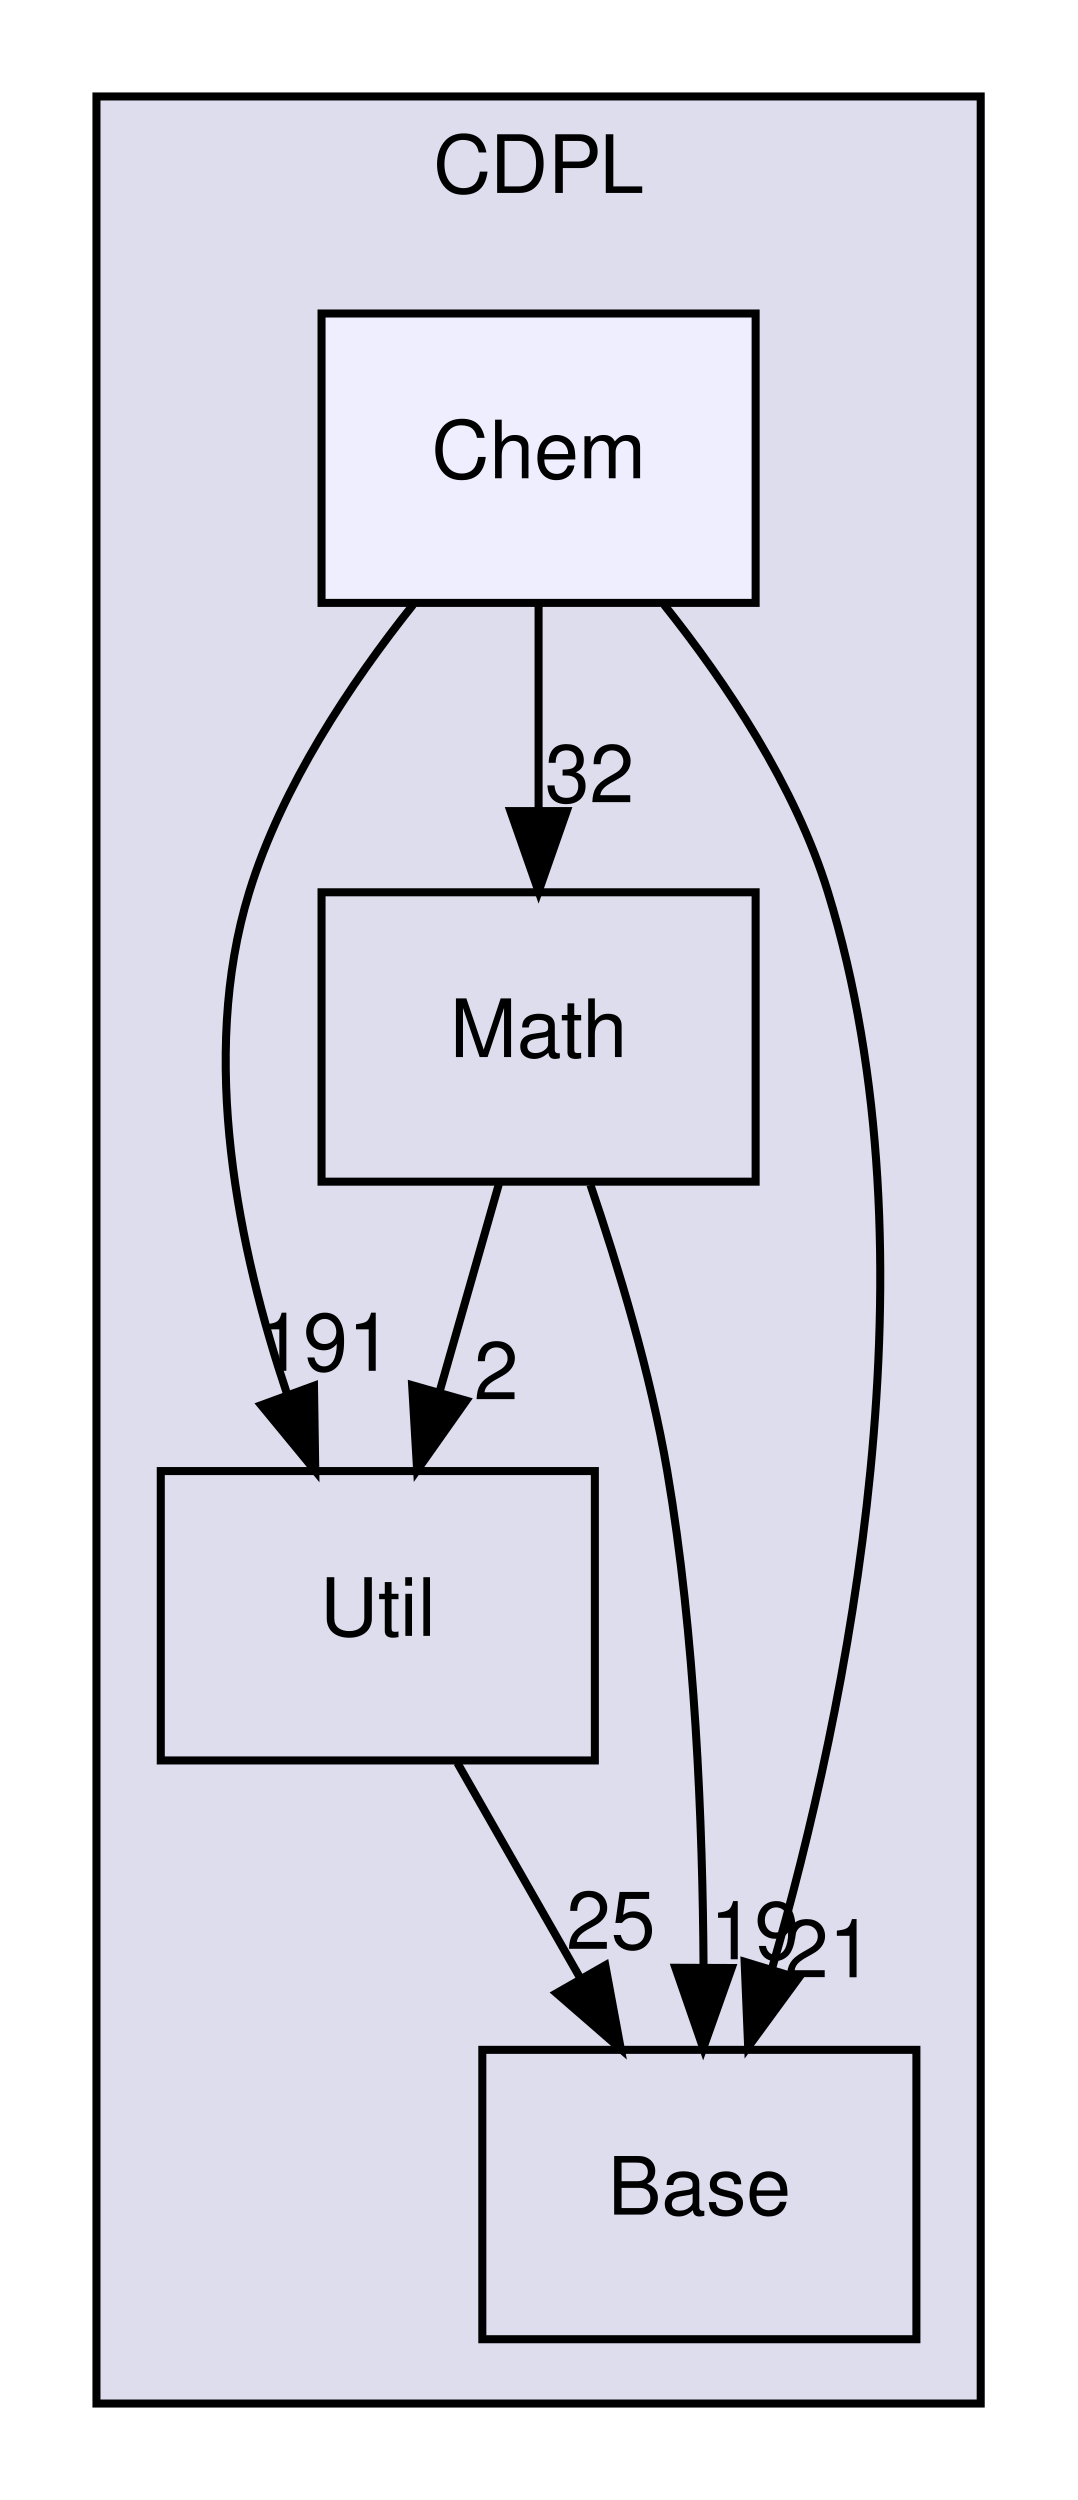
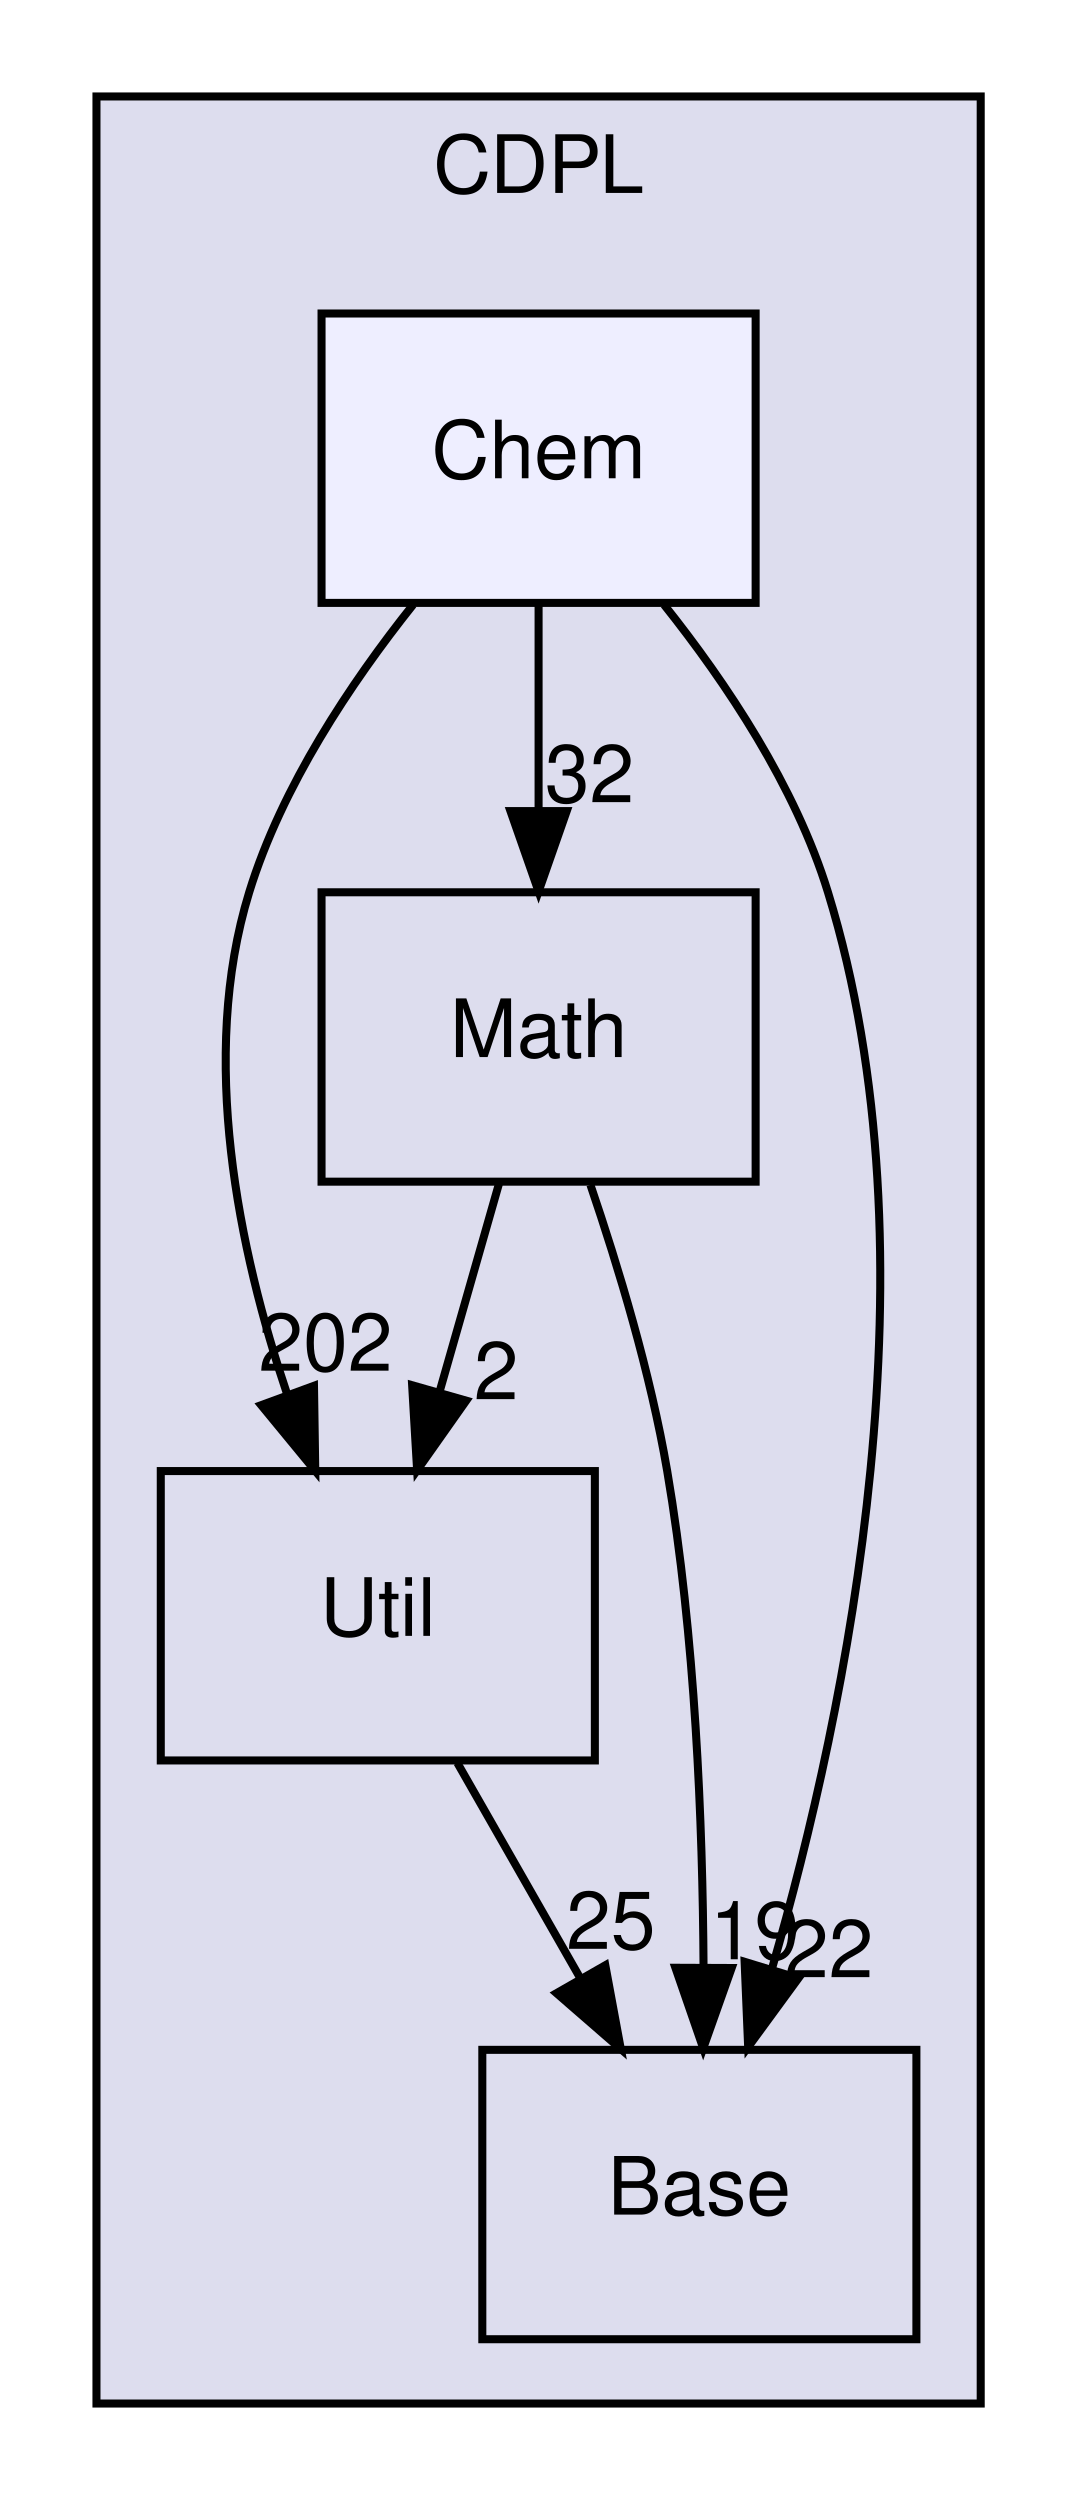
<svg xmlns="http://www.w3.org/2000/svg" xmlns:xlink="http://www.w3.org/1999/xlink" width="134pt" height="311pt" viewBox="0.00 0.00 134.00 311.00">
  <g id="graph0" class="graph" transform="scale(1 1) rotate(0) translate(4 307)">
    <g id="clust1" class="cluster">
      <g id="a_clust1">
        <a xlink:href="dir_13e5b888d4d8e2bc4637fdf598186b4c.html" target="_top" xlink:title="CDPL">
          <polygon fill="#ddddee" stroke="black" points="8,-8 8,-295 118,-295 118,-8 8,-8" />
          <text text-anchor="middle" x="63" y="-283" font-family="Helvetica" font-size="10.00">CDPL</text>
        </a>
      </g>
    </g>
    <g id="node1" class="node">
      <g id="a_node1">
        <a xlink:href="dir_239469eeca6d3c1a97f8d4fbb99adcb8.html" target="_top" xlink:title="Util">
          <polygon fill="none" stroke="black" points="70,-124 16,-124 16,-88 70,-88 70,-124" />
          <text text-anchor="middle" x="43" y="-103.5" font-family="Helvetica" font-size="10.00">Util</text>
        </a>
      </g>
    </g>
    <g id="node3" class="node">
      <g id="a_node3">
        <a xlink:href="dir_ea97f66d84072e3323f941252a229abf.html" target="_top" xlink:title="Base">
          <polygon fill="none" stroke="black" points="110,-52 56,-52 56,-16 110,-16 110,-52" />
          <text text-anchor="middle" x="83" y="-31.5" font-family="Helvetica" font-size="10.00">Base</text>
        </a>
      </g>
    </g>
    <g id="edge3" class="edge">
      <path fill="none" stroke="black" d="M52.89,-87.7C57.49,-79.64 63.06,-69.89 68.15,-60.98" />
      <polygon fill="black" stroke="black" points="71.3,-62.52 73.23,-52.1 65.23,-59.05 71.3,-62.52" />
      <g id="a_edge3-headlabel">
        <a xlink:href="dir_000014_000005.html" target="_top" xlink:title="25">
          <text text-anchor="middle" x="71.99" y="-64.55" font-family="Helvetica" font-size="10.00">25</text>
        </a>
      </g>
    </g>
    <g id="node2" class="node">
      <g id="a_node2">
        <a xlink:href="dir_76ec631f4004f297aa98c89994166e73.html" target="_top" xlink:title="Math">
          <polygon fill="none" stroke="black" points="90,-196 36,-196 36,-160 90,-160 90,-196" />
          <text text-anchor="middle" x="63" y="-175.5" font-family="Helvetica" font-size="10.00">Math</text>
        </a>
      </g>
    </g>
    <g id="edge1" class="edge">
      <path fill="none" stroke="black" d="M58.06,-159.7C55.83,-151.9 53.15,-142.51 50.67,-133.83" />
      <polygon fill="black" stroke="black" points="54,-132.76 47.89,-124.1 47.27,-134.68 54,-132.76" />
      <g id="a_edge1-headlabel">
        <a xlink:href="dir_000001_000014.html" target="_top" xlink:title="2">
          <text text-anchor="middle" x="57.72" y="-132.93" font-family="Helvetica" font-size="10.00">2</text>
        </a>
      </g>
    </g>
    <g id="edge2" class="edge">
      <path fill="none" stroke="black" d="M69.45,-159.6C72.93,-149.38 76.93,-136.13 79,-124 82.49,-103.55 83.42,-80.09 83.52,-62.39" />
      <polygon fill="black" stroke="black" points="87.02,-62.18 83.48,-52.2 80.02,-62.21 87.02,-62.18" />
      <g id="a_edge2-headlabel">
        <a xlink:href="dir_000001_000005.html" target="_top" xlink:title="19">
          <text text-anchor="middle" x="89.87" y="-63.27" font-family="Helvetica" font-size="10.00">19</text>
        </a>
      </g>
    </g>
    <g id="node4" class="node">
      <g id="a_node4">
        <a xlink:href="dir_a73e1d15e6da56bea42fb33a94074c1c.html" target="_top" xlink:title="Chem">
          <polygon fill="#eeeeff" stroke="black" points="90,-268 36,-268 36,-232 90,-232 90,-268" />
          <text text-anchor="middle" x="63" y="-247.5" font-family="Helvetica" font-size="10.00">Chem</text>
        </a>
      </g>
    </g>
    <g id="edge4" class="edge">
      <path fill="none" stroke="black" d="M47.39,-231.77C39.63,-222.03 31.05,-209.18 27,-196 20.68,-175.46 25.7,-151.44 31.73,-133.53" />
      <polygon fill="black" stroke="black" points="35.06,-134.61 35.22,-124.02 28.49,-132.2 35.06,-134.61" />
      <g id="a_edge4-headlabel">
-         <a xlink:href="dir_000004_000014.html" target="_top" xlink:title="191">
-           <text text-anchor="middle" x="36.49" y="-136.47" font-family="Helvetica" font-size="10.00">191</text>
+         <a xlink:href="dir_000004_000014.html" target="_top" xlink:title="202">
+           <text text-anchor="middle" x="36.49" y="-136.47" font-family="Helvetica" font-size="10.00">202</text>
        </a>
      </g>
    </g>
    <g id="edge5" class="edge">
      <path fill="none" stroke="black" d="M63,-231.7C63,-223.98 63,-214.71 63,-206.11" />
      <polygon fill="black" stroke="black" points="66.5,-206.1 63,-196.1 59.5,-206.1 66.5,-206.1" />
      <g id="a_edge5-headlabel">
        <a xlink:href="dir_000004_000001.html" target="_top" xlink:title="32">
          <text text-anchor="middle" x="69.34" y="-207.2" font-family="Helvetica" font-size="10.00">32</text>
        </a>
      </g>
    </g>
    <g id="edge6" class="edge">
      <path fill="none" stroke="black" d="M78.61,-231.77C86.37,-222.03 94.95,-209.18 99,-196 113.01,-150.45 101.42,-94.57 92.02,-62.05" />
      <polygon fill="black" stroke="black" points="95.33,-60.91 89.07,-52.36 88.63,-62.95 95.33,-60.91" />
      <g id="a_edge6-headlabel">
-         <a xlink:href="dir_000004_000005.html" target="_top" xlink:title="21">
-           <text text-anchor="middle" x="99.09" y="-61.03" font-family="Helvetica" font-size="10.00">21</text>
+         <a xlink:href="dir_000004_000005.html" target="_top" xlink:title="22">
+           <text text-anchor="middle" x="99.09" y="-61.03" font-family="Helvetica" font-size="10.00">22</text>
        </a>
      </g>
    </g>
  </g>
</svg>
